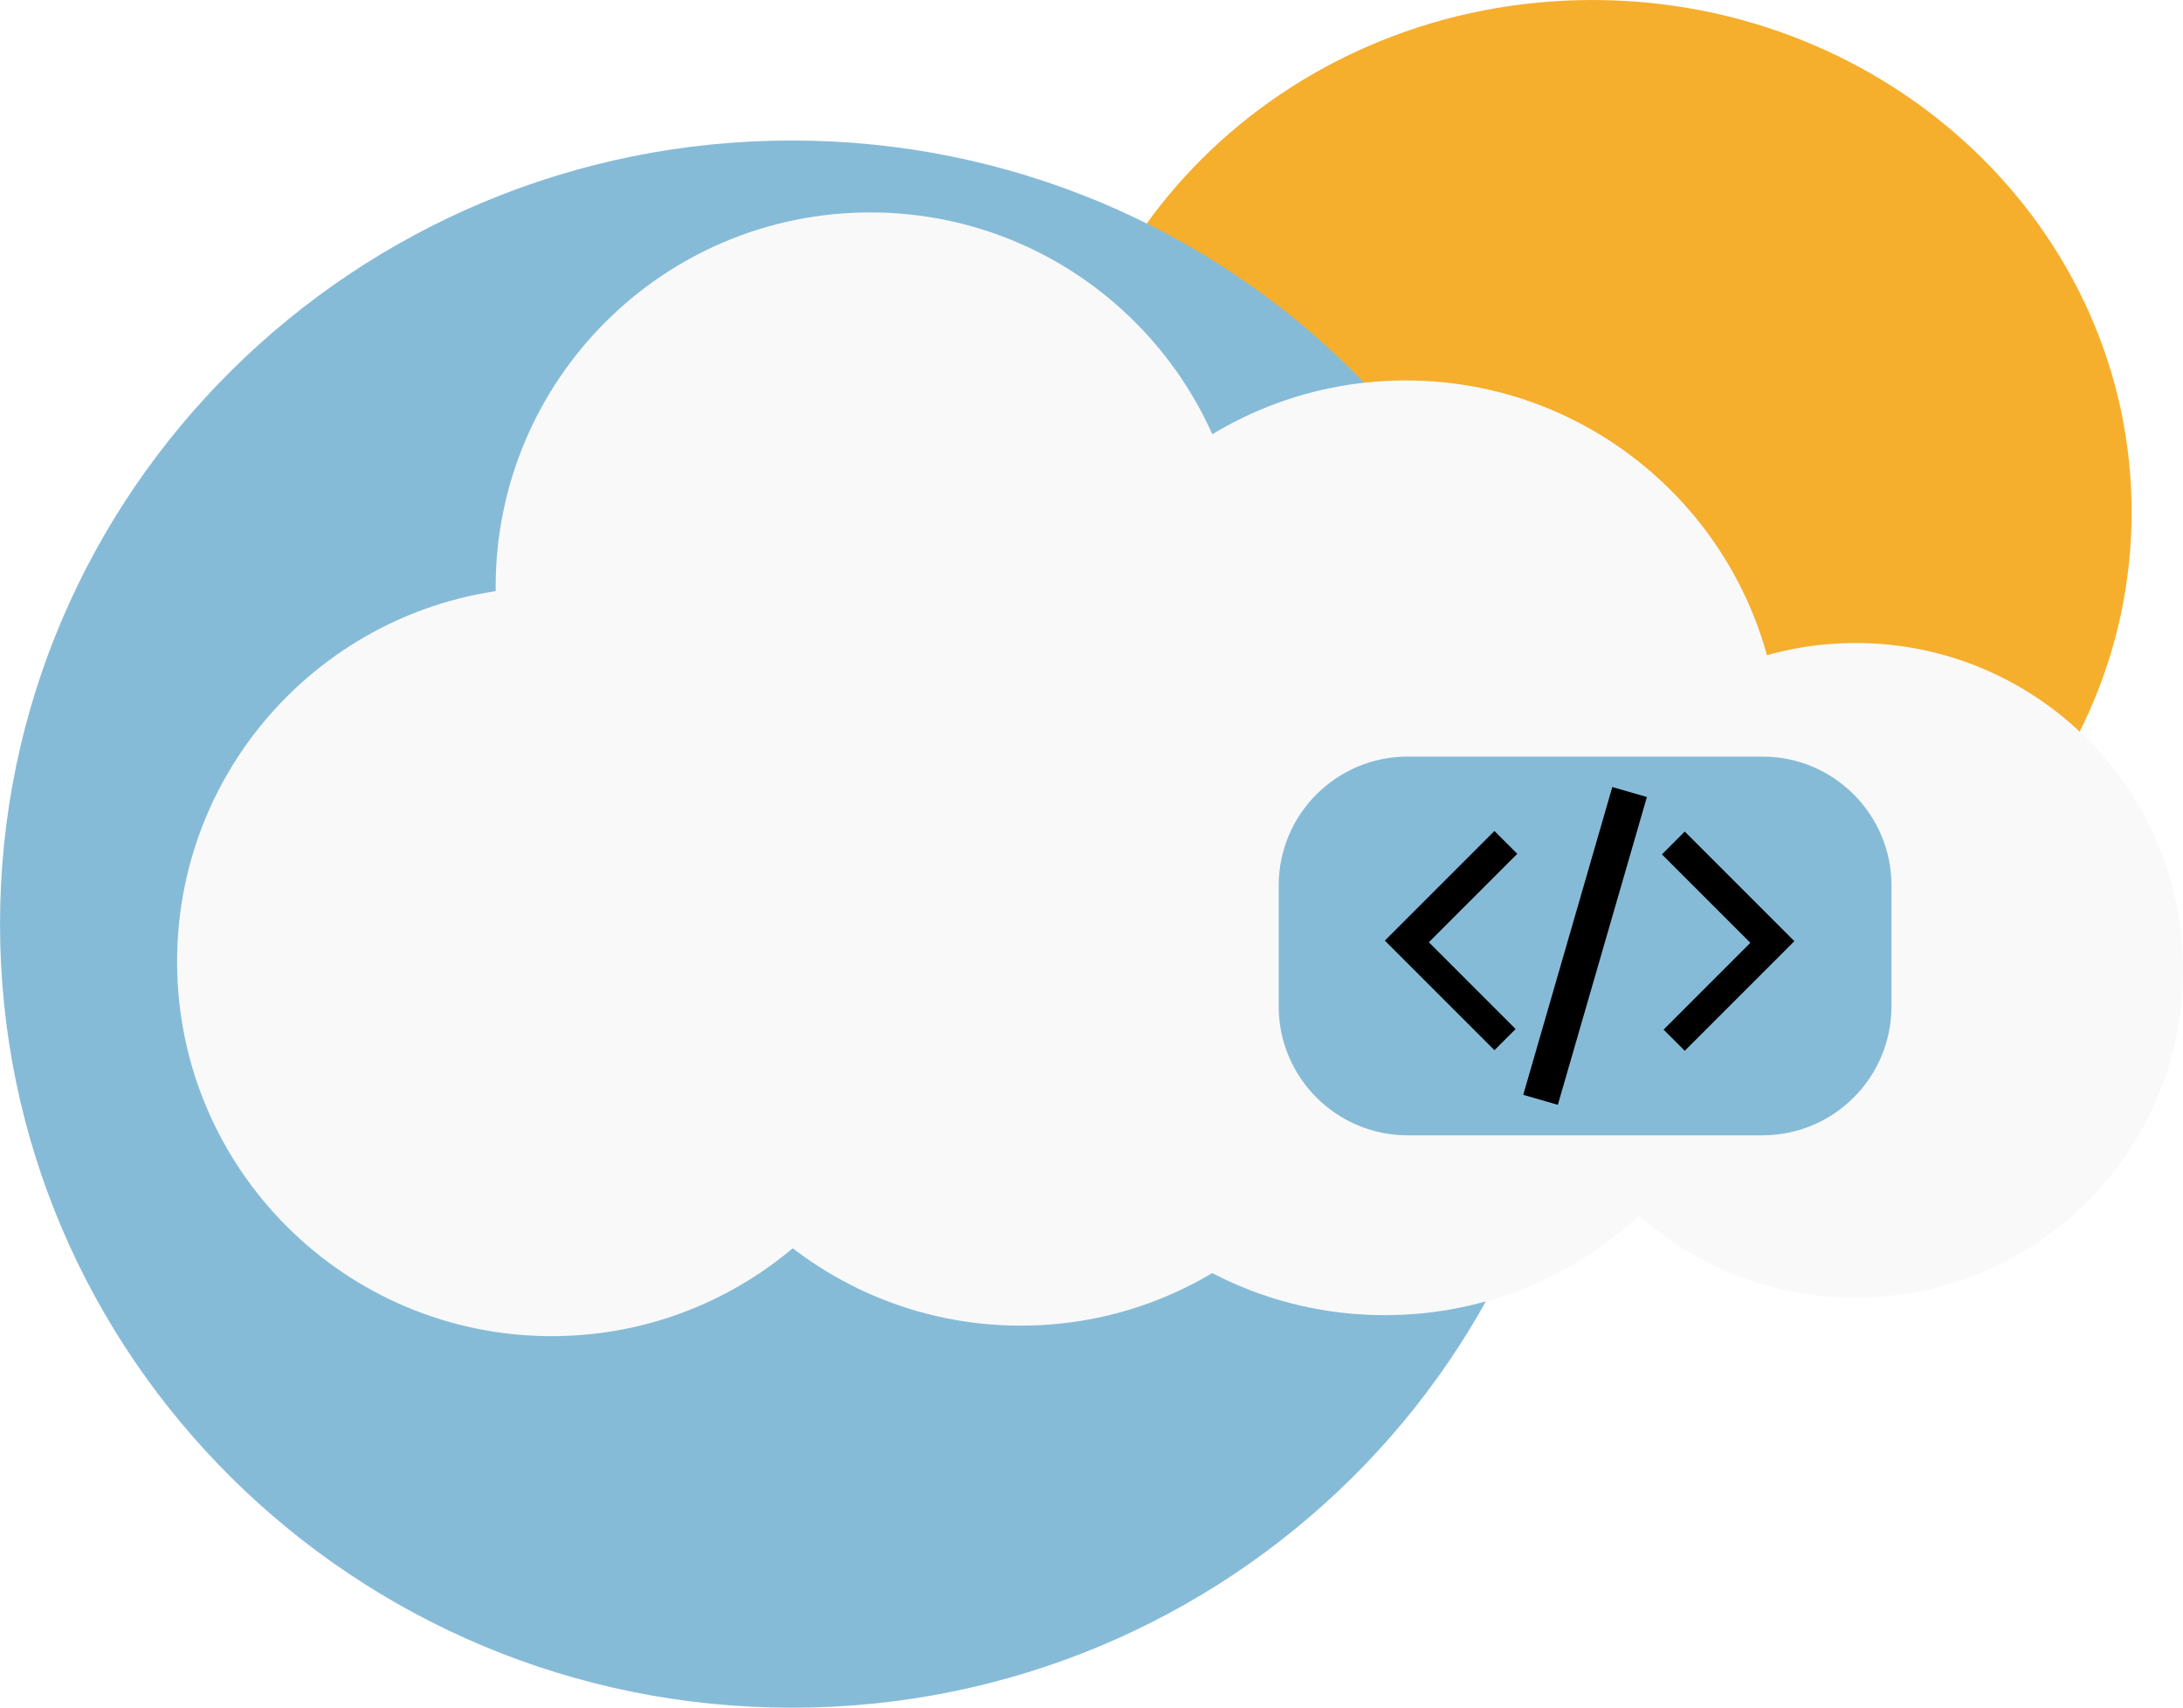
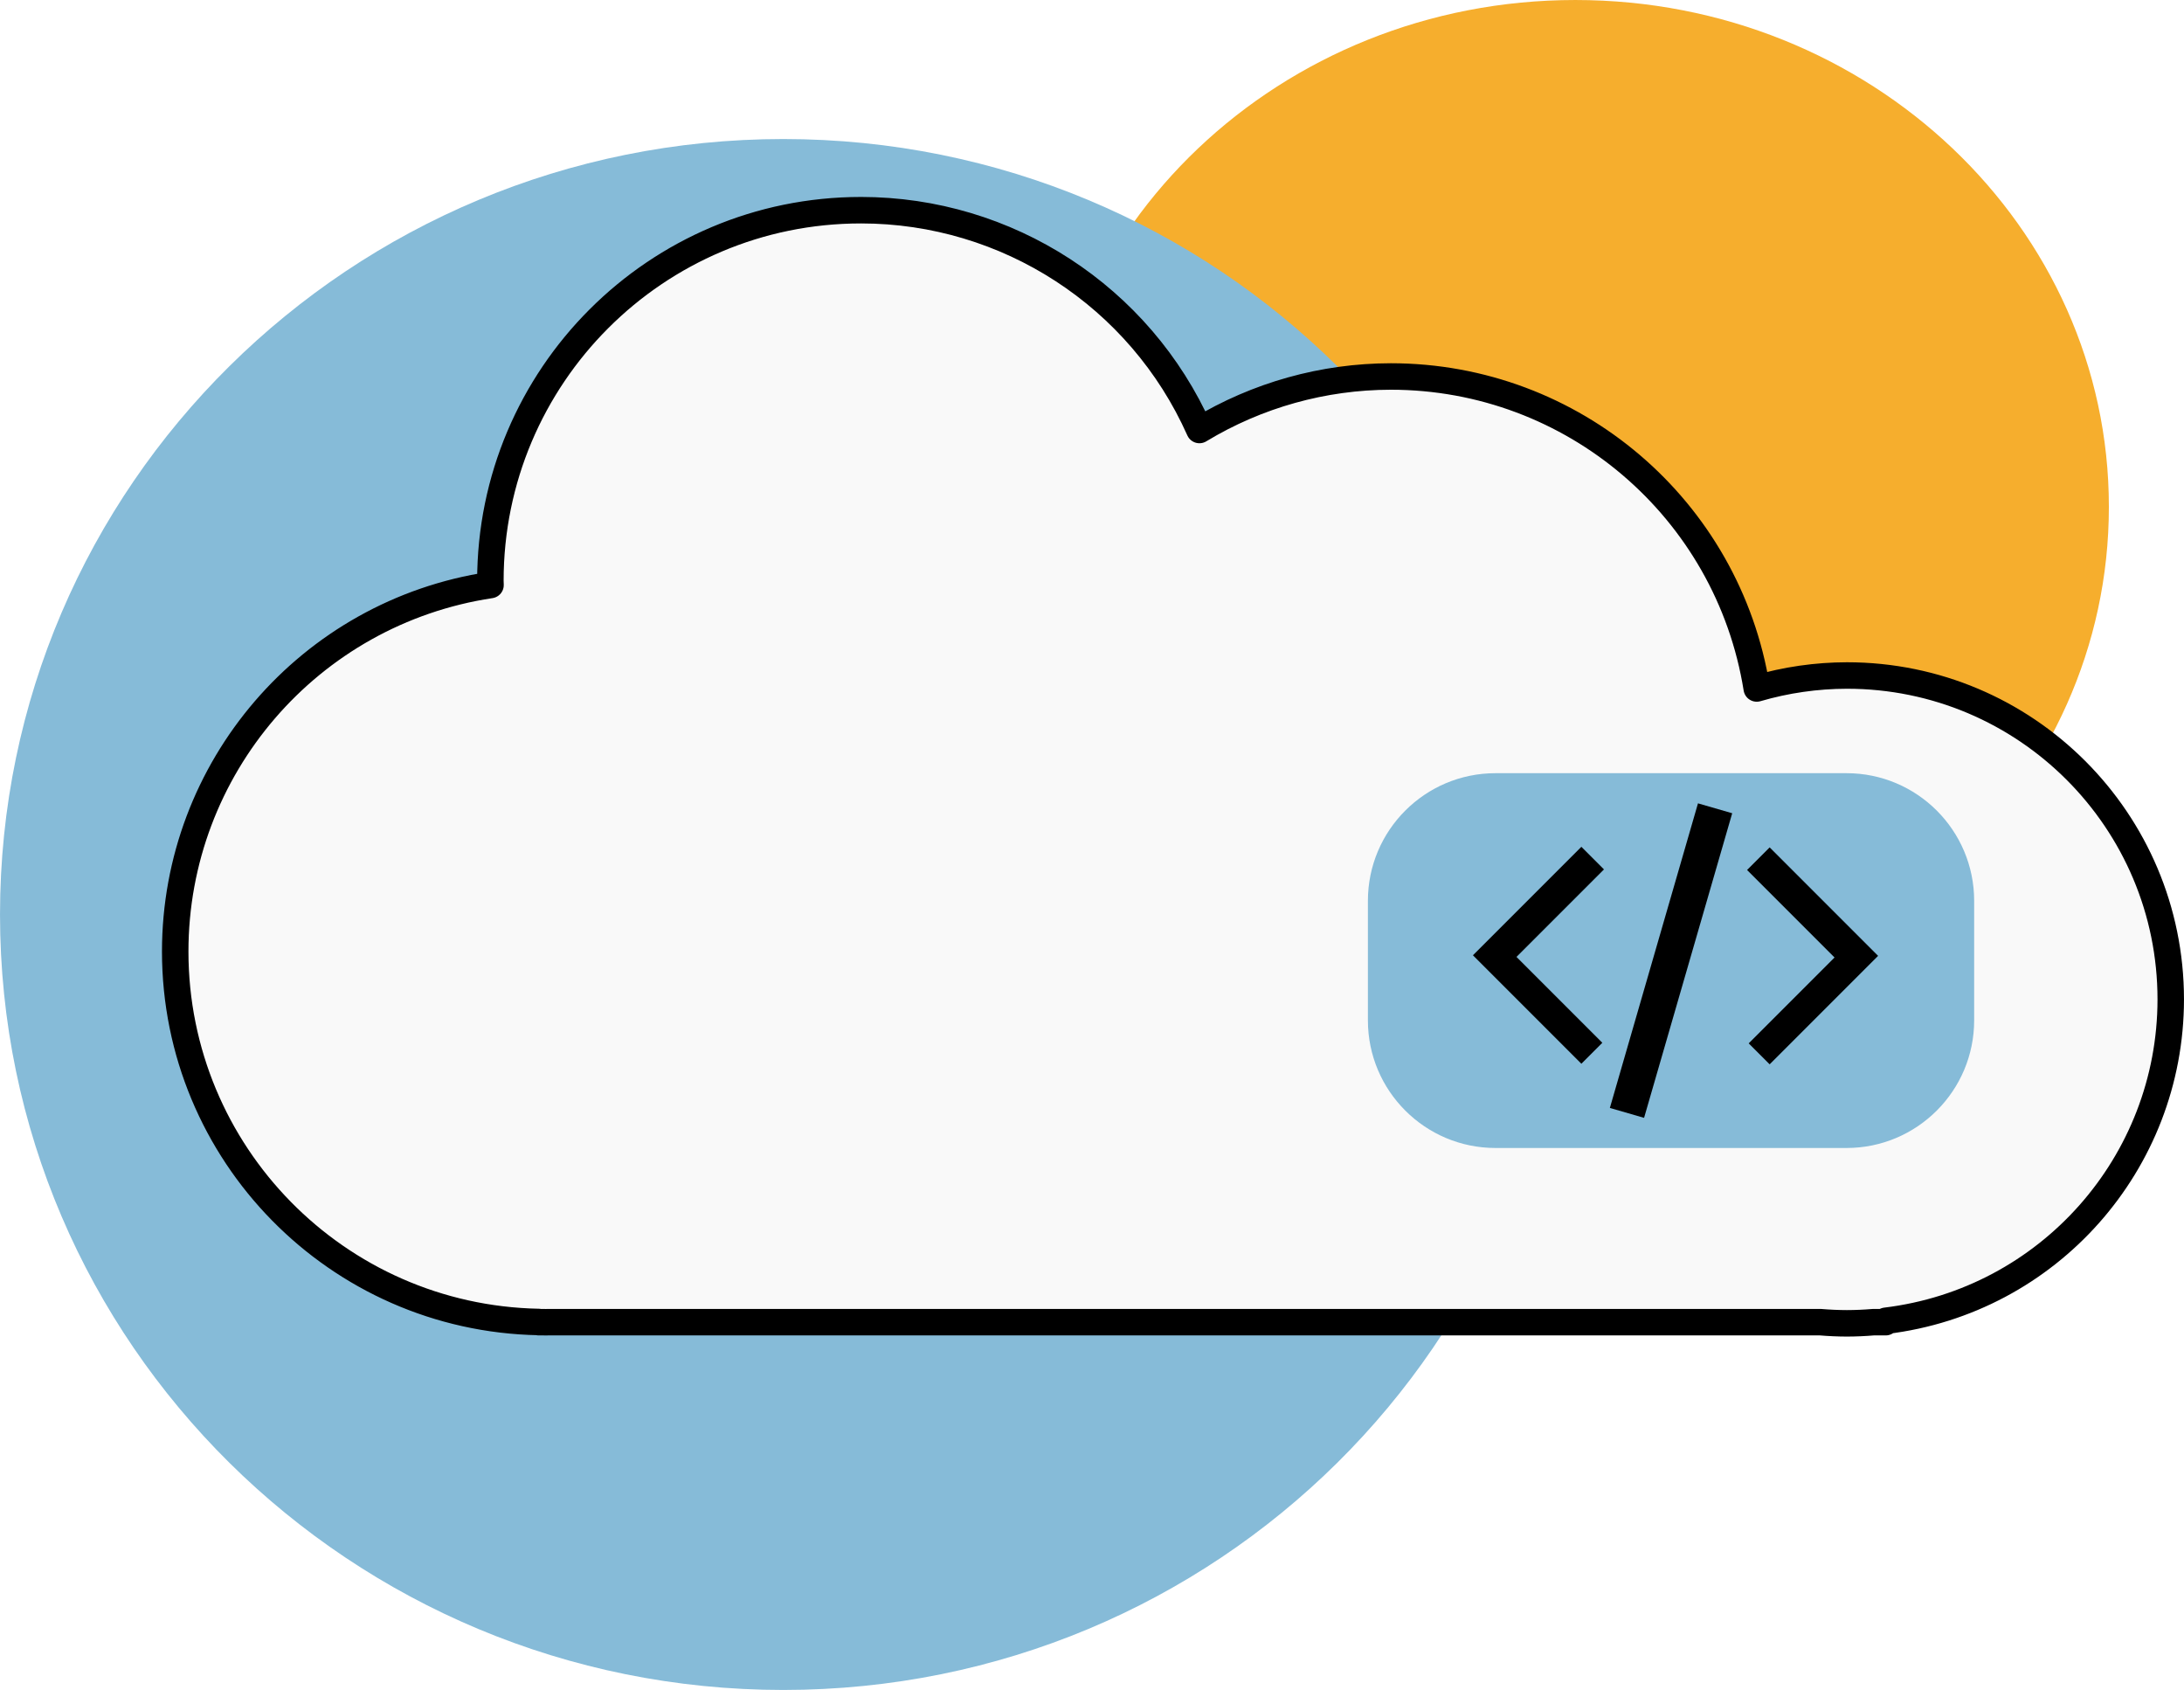
- <svg xmlns="http://www.w3.org/2000/svg" width="107.929mm" height="84.43mm" viewBox="0 0 107.929 84.43" version="1.1" id="svg44292">
+ <svg xmlns="http://www.w3.org/2000/svg" width="109.142mm" height="84.43mm" viewBox="0 0 109.142 84.43" version="1.1" id="svg44292">
  <defs id="defs44289" />
  <g id="layer1" transform="translate(-25.3403,-58.20963)">
    <ellipse style="fill:#f6ae2d;fill-opacity:1;stroke-width:0.372;stroke-linecap:round;stroke-linejoin:round;stop-color:#000000" id="path44375-9" cx="104.065" cy="83.53" rx="26.663" ry="25.32" />
    <ellipse style="fill:#86bbd8;fill-opacity:1;stroke-width:0.557;stroke-linecap:round;stroke-linejoin:round;stop-color:#000000" id="path44375-9-3" cx="64.486" cy="103.898" rx="39.145" ry="38.742" />
-     <circle style="fill:#f9f9f9;fill-opacity:1;stroke-width:0.265;stroke-linecap:round;stroke-linejoin:round;stop-color:#000000" id="path44375-9-3-6" cx="68.365" cy="87.231" r="18.519" />
-     <circle style="fill:#f9f9f9;stroke-width:0.265;stroke-linecap:round;stroke-linejoin:round;stop-color:#000000" id="path44375" cx="52.615" cy="105.75" r="18.519" />
-     <circle style="fill:#f9f9f9;stroke-width:0.265;stroke-linecap:round;stroke-linejoin:round;stop-color:#000000" id="path44375-9-4" cx="75.808" cy="105.231" r="18.519" />
-     <circle style="fill:#f9f9f9;stroke-width:0.265;stroke-linecap:round;stroke-linejoin:round;stop-color:#000000" id="path44375-9-8" cx="93.808" cy="104.712" r="18.519" />
-     <circle style="fill:#f9f9f9;stroke-width:0.232;stroke-linecap:round;stroke-linejoin:round;stop-color:#000000" id="path44375-9-89" cx="117.087" cy="106.183" r="16.183" />
-     <circle style="fill:#f9f9f9;stroke-width:0.265;stroke-linecap:round;stroke-linejoin:round;stop-color:#000000" id="path44375-9-2" cx="94.846" cy="95.538" r="18.519" />
-     <g id="g52971">
-       <rect style="fill:#86bbd8;fill-opacity:1;stroke-width:0.223;stroke-linecap:round;stroke-linejoin:round;paint-order:fill markers stroke;stop-color:#000000" id="rect51091" width="30.297" height="18.725" x="88.559" y="95.615" ry="6.379" />
-       <path id="rect46626" style="fill:#000000;fill-opacity:1;stroke-width:0.089;stroke-linecap:round;stroke-linejoin:round;stop-color:#000000" d="m 93.808,104.712 5.419,5.419 1.047,-1.047 -4.29,-4.29 4.372,-4.372 -1.129,-1.129 z" />
-       <path id="rect46626-4" style="fill:#000000;fill-opacity:1;stroke-width:0.089;stroke-linecap:round;stroke-linejoin:round;stop-color:#000000" d="m 114.055,104.741 -5.419,5.419 -1.047,-1.047 4.29,-4.29 -4.372,-4.372 1.129,-1.129 z" />
-       <rect style="fill:#000000;fill-opacity:1;stroke-width:0.097;stroke-linecap:round;stroke-linejoin:round;stop-color:#000000" id="rect46981" width="1.78" height="15.842" x="127.911" y="64.09" transform="rotate(16.13953)" />
-     </g>
+     <path id="path44375-9-8" style="fill:#f9f9f9;stroke:#000000;stroke-width:5;stroke-linecap:round;stroke-linejoin:round;stroke-miterlimit:4;stroke-dasharray:none;stroke-opacity:1;stop-color:#000000" d="m 162.615,39.691 a 69.994,69.994 0 0 0 -69.994,69.994 69.994,69.994 0 0 0 0.029,0.783 69.994,69.994 0 0 0 -59.557,69.211 69.994,69.994 0 0 0 68.668,69.945 v 0.037 h 1.012 a 69.994,69.994 0 0 0 0.314,0.012 69.994,69.994 0 0 0 0.314,-0.012 h 240.451 a 61.164,61.163 0 0 0 4.986,0.217 61.164,61.163 0 0 0 4.984,-0.217 h 2.342 v -0.264 a 61.164,61.163 0 0 0 53.838,-60.682 61.164,61.163 0 0 0 -61.164,-61.164 61.164,61.163 0 0 0 -17.033,2.451 69.994,69.994 0 0 0 -69.107,-58.912 69.994,69.994 0 0 0 -36.156,10.105 69.994,69.994 0 0 0 -63.928,-41.506 z" transform="matrix(0.2645833,0,0,0.2645833,25.3403,58.20963)" />
+     <rect style="fill:#86bbd8;fill-opacity:1;stroke-width:0.223;stroke-linecap:round;stroke-linejoin:round;paint-order:fill markers stroke;stop-color:#000000" id="rect51091" width="30.297" height="18.725" x="93.699" y="96.838" ry="6.379" />
+     <path id="rect46626" style="fill:#000000;fill-opacity:1;stroke-width:0.089;stroke-linecap:round;stroke-linejoin:round;stop-color:#000000" d="m 98.948,105.935 5.419,5.419 1.047,-1.047 -4.29,-4.29 4.372,-4.372 -1.129,-1.129 z" />
+     <path id="rect46626-4" style="fill:#000000;fill-opacity:1;stroke-width:0.089;stroke-linecap:round;stroke-linejoin:round;stop-color:#000000" d="m 119.195,105.964 -5.419,5.419 -1.047,-1.047 4.29,-4.29 -4.372,-4.372 1.129,-1.129 z" />
+     <rect style="fill:#000000;fill-opacity:1;stroke-width:0.097;stroke-linecap:round;stroke-linejoin:round;stop-color:#000000" id="rect46981" width="1.78" height="15.842" x="133.189" y="63.837" transform="rotate(16.13953)" />
  </g>
</svg>
